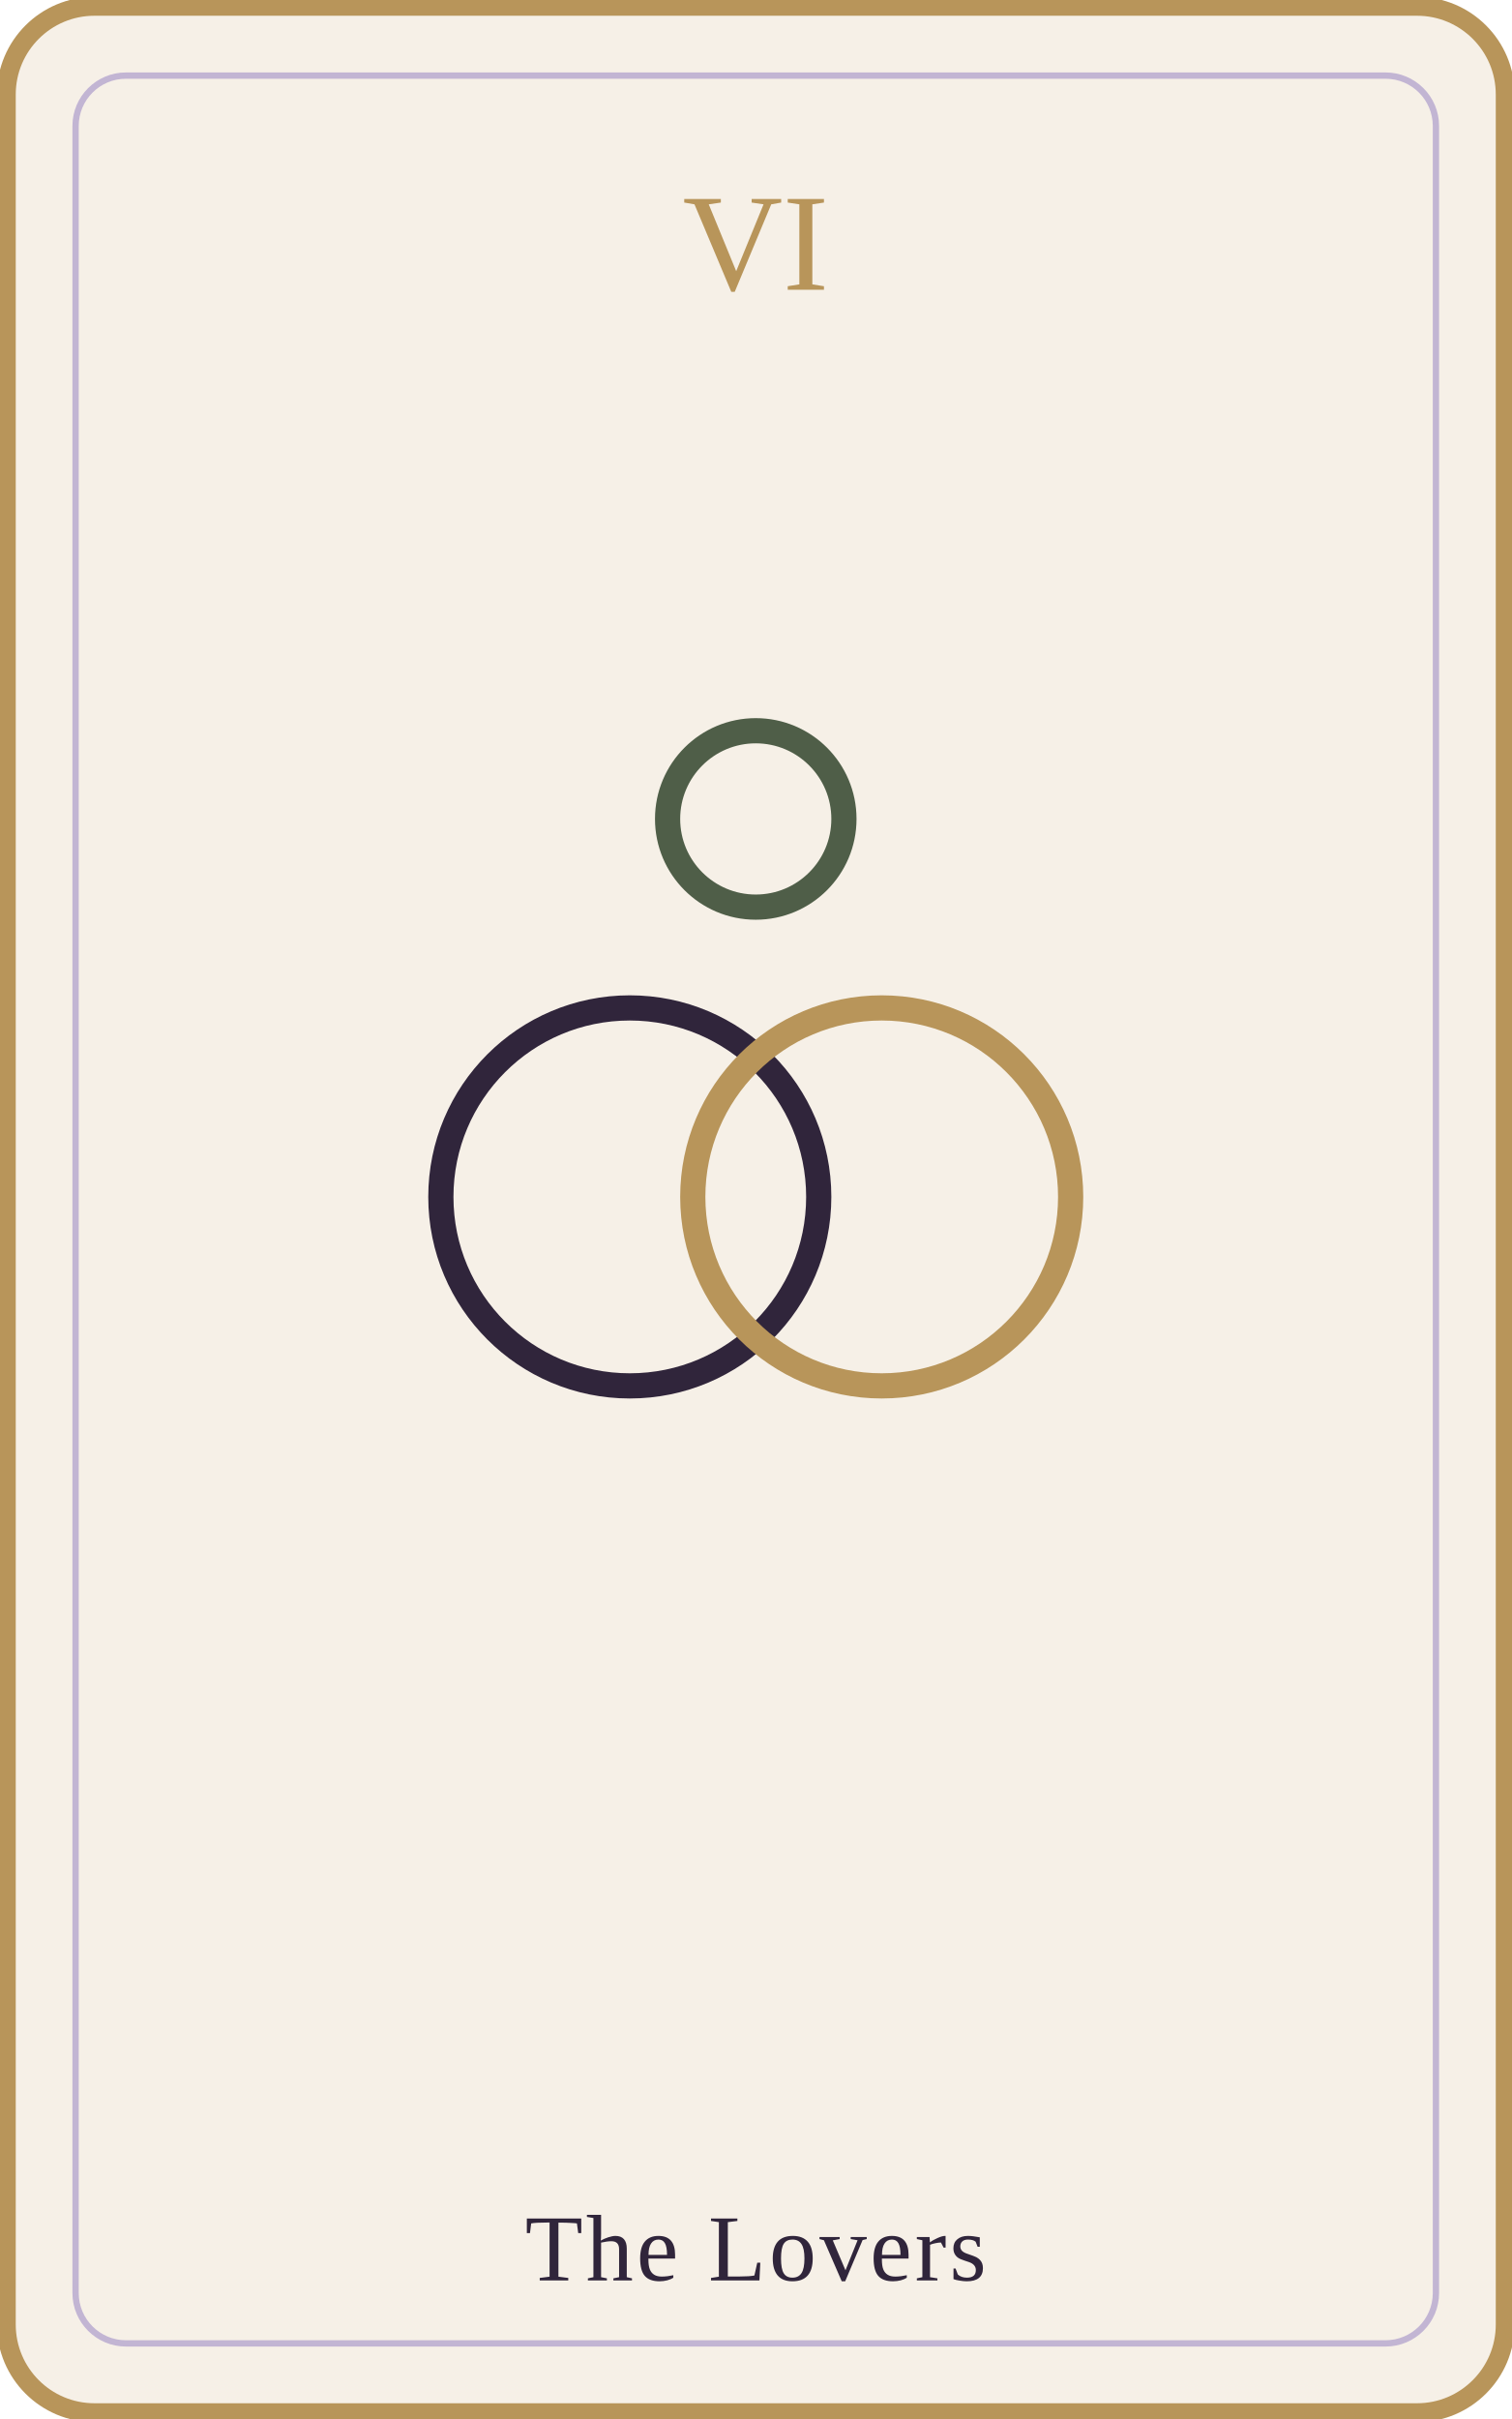
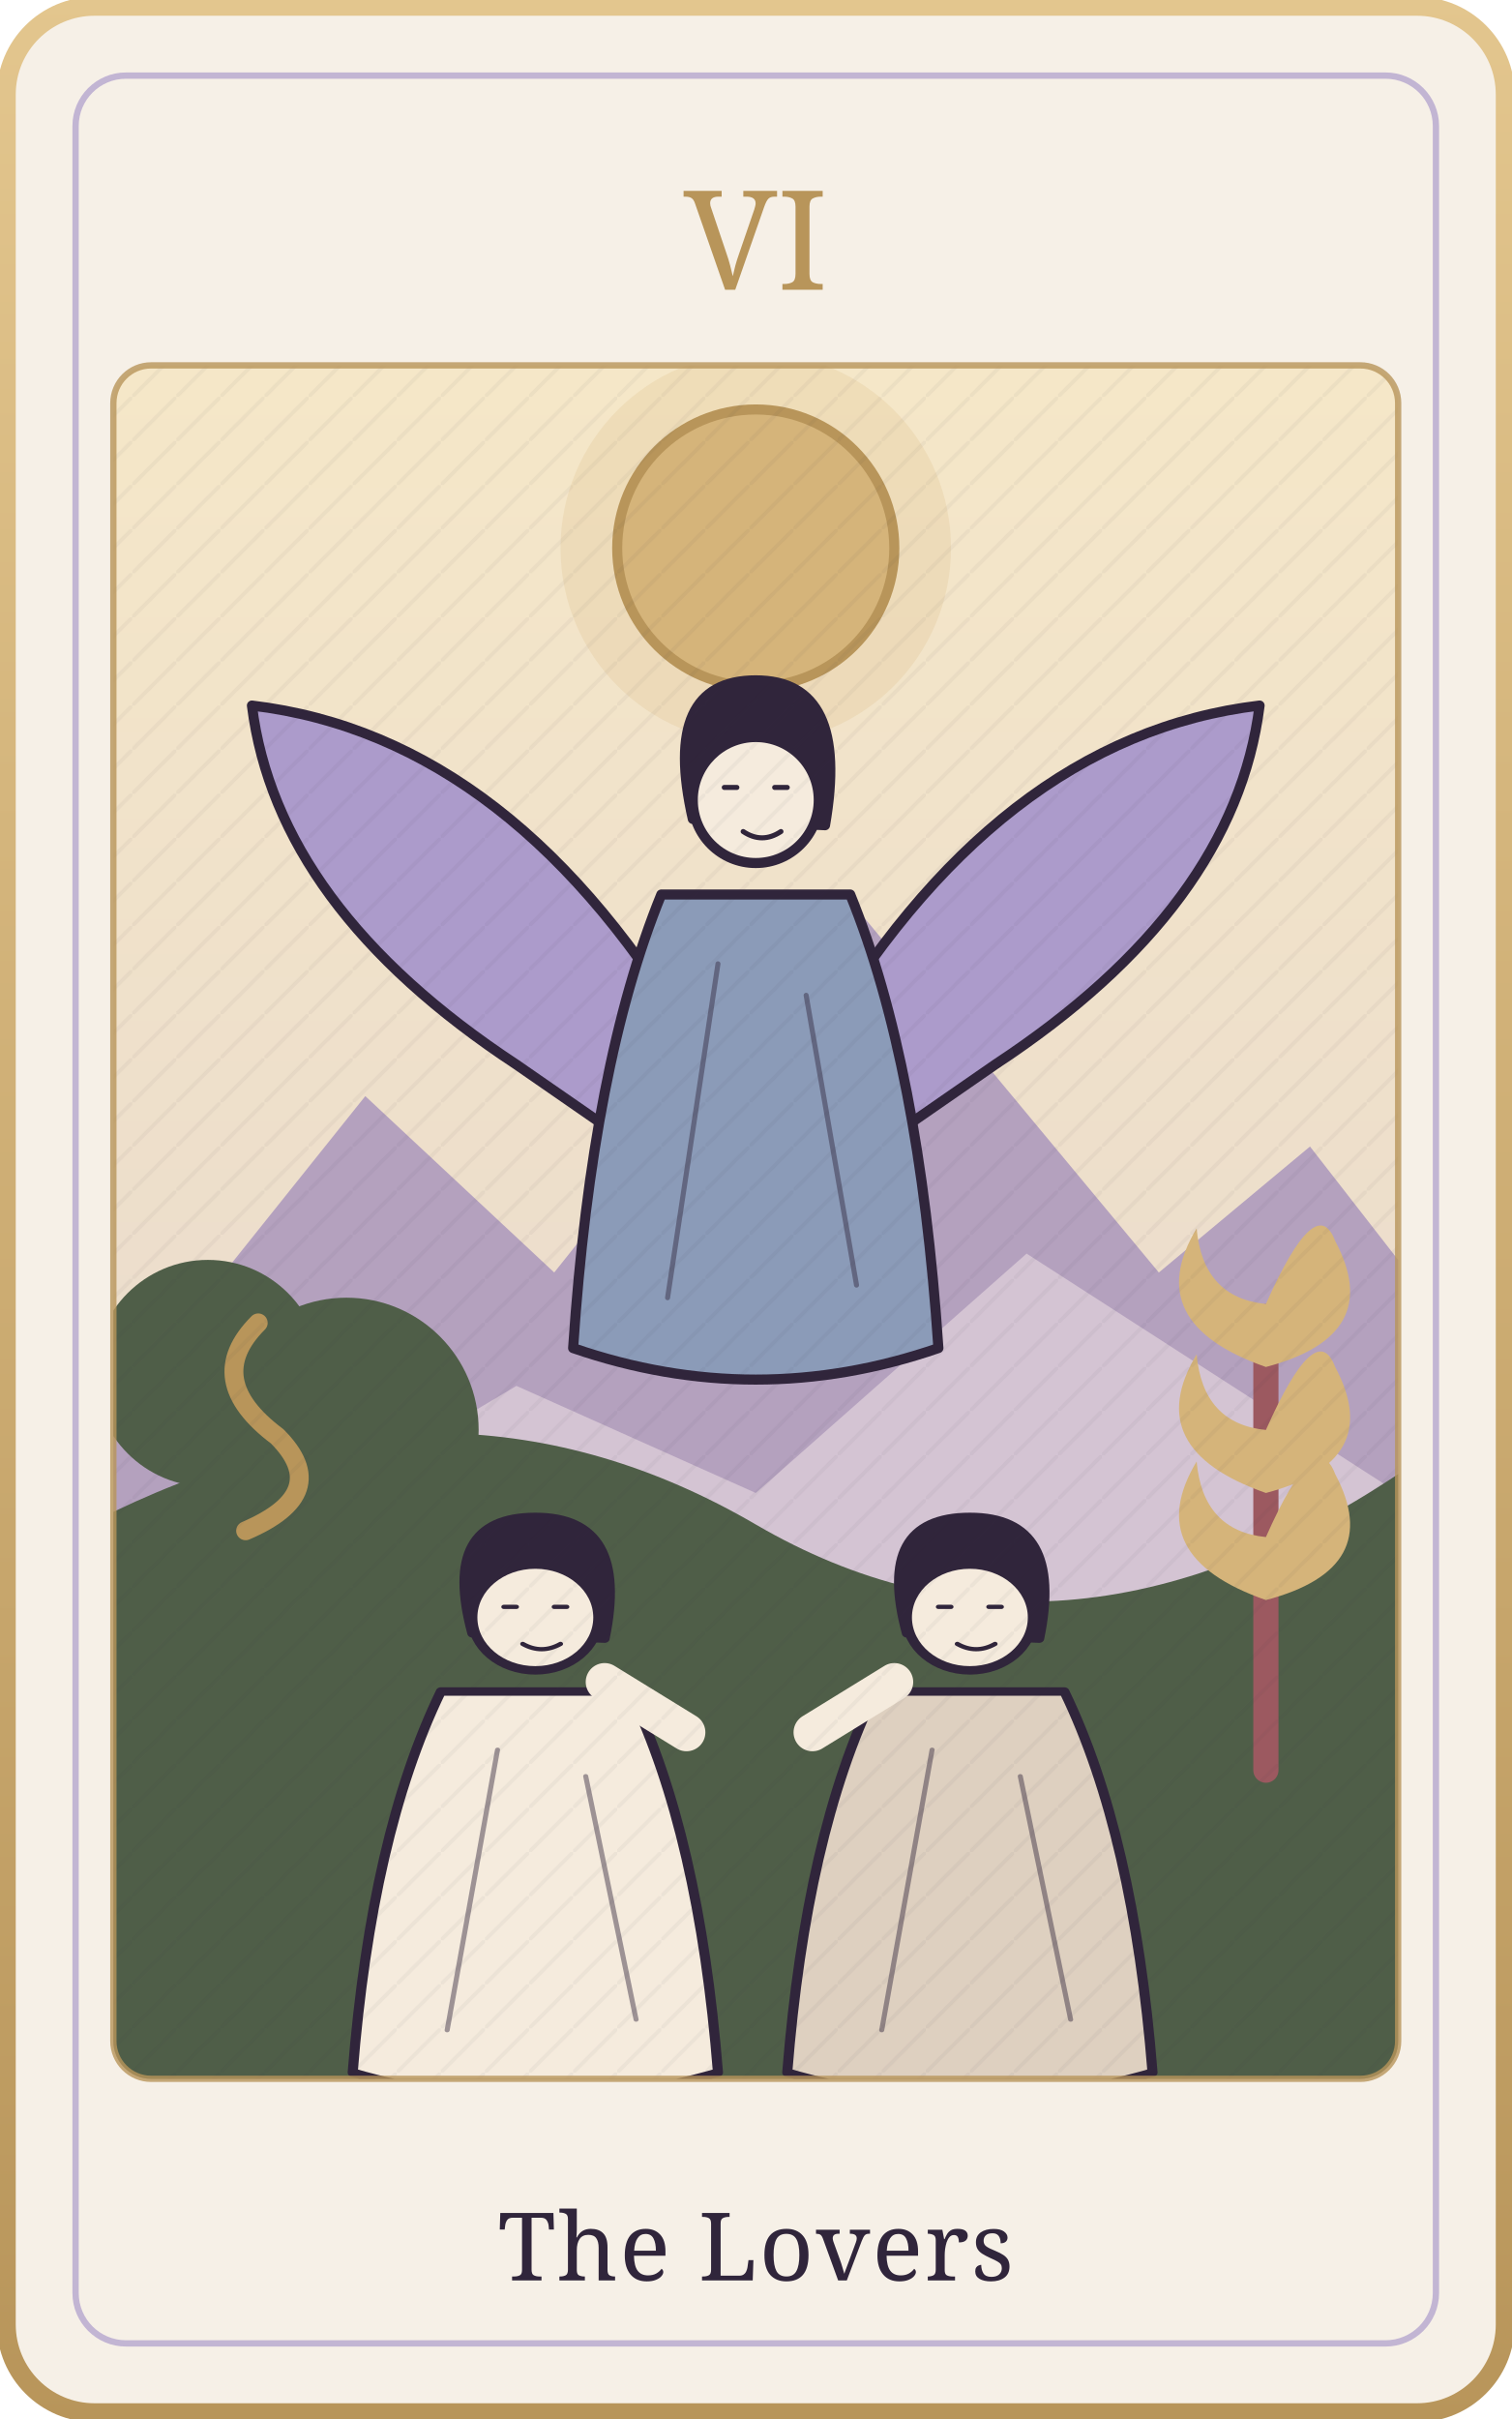
<svg xmlns="http://www.w3.org/2000/svg" viewBox="0 0 240 384" role="img" aria-label="The Lovers">
-   <rect x="1" y="1" width="238" height="382" rx="14" fill="#f6f0e7" stroke="#b8955a" stroke-width="3" />
-   <rect x="12" y="12" width="216" height="360" rx="8" fill="none" stroke="#ac9bcb" stroke-width="1" opacity="0.7" />
-   <text x="120" y="46" text-anchor="middle" font-family="Georgia, 'Times New Roman', serif" font-size="22" fill="#b8955a">VI</text>
-   <g stroke="#30253b" stroke-width="4" fill="none" stroke-linecap="round" stroke-linejoin="round">
-     <circle cx="100" cy="190" r="30" />
-     <circle cx="140" cy="190" r="30" stroke="#b8955a" />
-     <circle cx="120" cy="130" r="14" stroke="#4f5e48" />
+   <defs>
+     <linearGradient id="gold" x2="0" y2="1">
+       <stop stop-color="#e3c68e" />
+       <stop offset="1" stop-color="#b8955a" />
+     </linearGradient>
+     <linearGradient id="sky" x2="0" y2="1">
+       <stop stop-color="#211b30" />
+       <stop offset="1" stop-color="#625173" />
+     </linearGradient>
+     <linearGradient id="day" x2="0" y2="1">
+       <stop stop-color="#f5e7c8" />
+       <stop offset="1" stop-color="#e5d6cf" />
+     </linearGradient>
+     <pattern id="engraving" width="7" height="7" patternUnits="userSpaceOnUse">
+       <path d="M0 7 L7 0" stroke="#30253b" opacity=".045" stroke-width=".6" />
+     </pattern>
+     <clipPath id="picture">
+       <rect x="18" y="58" width="204" height="272" rx="6" />
+     </clipPath>
+   </defs>
+   <rect x="1" y="1" width="238" height="382" rx="14" fill="#f6f0e7" stroke="url(#gold)" stroke-width="3" />
+   <rect x="12" y="12" width="216" height="360" rx="8" fill="none" stroke="#ac9bcb" opacity=".7" />
+   <text x="120" y="46" text-anchor="middle" font-family="Georgia,serif" font-size="22" fill="#b8955a">VI</text>
+   <g clip-path="url(#picture)" stroke="#30253b" stroke-width="1.6" stroke-linejoin="round" stroke-linecap="round">
+     <rect x="18" y="58" width="204" height="272" fill="url(#day)" stroke="none" />
+     <circle cx="120" cy="87" r="31" fill="#d5b47a" opacity=".2" stroke="none" />
+     <circle cx="120" cy="87" r="22" fill="#d5b47a" stroke="#b8955a" />
+     <path d="M18 224 L58 174 L88 202 L135 143 L184 202 L208 182 L222 200 V330 H18 Z" fill="#b4a1be" stroke="none" />
+     <path d="M18 258 L82 220 L120 237 L163 199 L222 237 V330 H18 Z" fill="#d4c4d3" stroke="none" />
+     <path d="M18 240 Q72 214 120 242 T222 234 V330 H18 Z" fill="#4f5e48" stroke="none" />
+     <path d="M111 167 Q82 117 40 112 Q44 144 82 169 L108 187 M129 167 Q158 117 200 112 Q196 144 158 169 L132 187" fill="#ac9bcb" />
+     <path d="M110 130 q-5-22 10-22 q15 0 11 23 Z" fill="#30253b" />
+     <circle cx="120" cy="127" r="10" fill="#f5ebdd" />
+     <path d="M115 125 h2 m6 0 h2 m-7 7 q3 2 6 0" fill="none" stroke-width=".8" />
+     <path d="M105 142 Q94 169 91 214 Q120 224 149 214 Q146 169 135 142 Z" fill="#8b9bb8" />
+     <path d="M114 153 l-8 53 m22-48 l8 46" fill="none" stroke-width=".8" opacity=".45" />
+     <path d="M43 220 v65 m0-48 l-14-15 m14 29 l19-23" fill="none" stroke="#4f5e48" stroke-width="4" />
+     <circle cx="33" cy="218" r="18" fill="#4f5e48" stroke="none" />
+     <circle cx="55" cy="227" r="21" fill="#4f5e48" stroke="none" />
+     <path d="M39 243 q14-6 5-15 q-12-9-3-18" fill="none" stroke="#b8955a" stroke-width="3" />
+     <path d="M201 281 v-72" fill="none" stroke="#9c5960" stroke-width="4" />
+     <path d="M201 217 q-20-7-11-22 q1 11 11 12 q8-18 11-10 q8 15-11 20" fill="#d5b47a" stroke="none" />
+     <path d="M201 237 q-20-7-11-22 q1 11 11 12 q8-18 11-10 q8 15-11 20" fill="#d5b47a" stroke="none" />
+     <path d="M201 254 q-20-7-11-22 q1 11 11 12 q8-18 11-10 q8 15-11 20" fill="#d5b47a" stroke="none" />
+     <g transform="translate(0 56) scale(1 .84)">
+       <path d="M70 253 Q59 280 56 325 Q85 335 114 325 Q111 280 100 253 Z" fill="#f5ebdd" />
+       <path d="M79 264 l-8 53 m22-48 l8 46" fill="none" stroke-width=".8" opacity=".45" />
+       <path d="M75 242 q-5-22 10-22 q15 0 11 23 Z" fill="#30253b" />
+       <circle cx="85" cy="239" r="10" fill="#f5ebdd" />
+       <path d="M80 237 h2 m6 0 h2 m-7 7 q3 2 6 0" fill="none" stroke-width=".8" />
+       <path d="M139 253 Q128 280 125 325 Q154 335 183 325 Q180 280 169 253 Z" fill="#ded0c0" />
+       <path d="M148 264 l-8 53 m22-48 l8 46" fill="none" stroke-width=".8" opacity=".45" />
+       <path d="M144 242 q-5-22 10-22 q15 0 11 23 Z" fill="#30253b" />
+       <circle cx="154" cy="239" r="10" fill="#f5ebdd" />
+       <path d="M149 237 h2 m6 0 h2 m-7 7 q3 2 6 0" fill="none" stroke-width=".8" />
+     </g>
+     <path d="M96 267 l13 8 m33-8 l-13 8" fill="none" stroke="#f5ebdd" stroke-width="6" />
+     <rect x="18" y="58" width="204" height="272" fill="url(#engraving)" stroke="none" />
  </g>
-   <text x="120" y="362" text-anchor="middle" font-family="Georgia, 'Times New Roman', serif" font-size="15" fill="#30253b" letter-spacing="0.5">The Lovers</text>
+   <rect x="18" y="58" width="204" height="272" rx="6" fill="none" stroke="#b8955a" opacity=".8" />
+   <text x="120" y="362" text-anchor="middle" font-family="Georgia,serif" font-size="15" fill="#30253b" letter-spacing=".3">The Lovers</text>
</svg>
